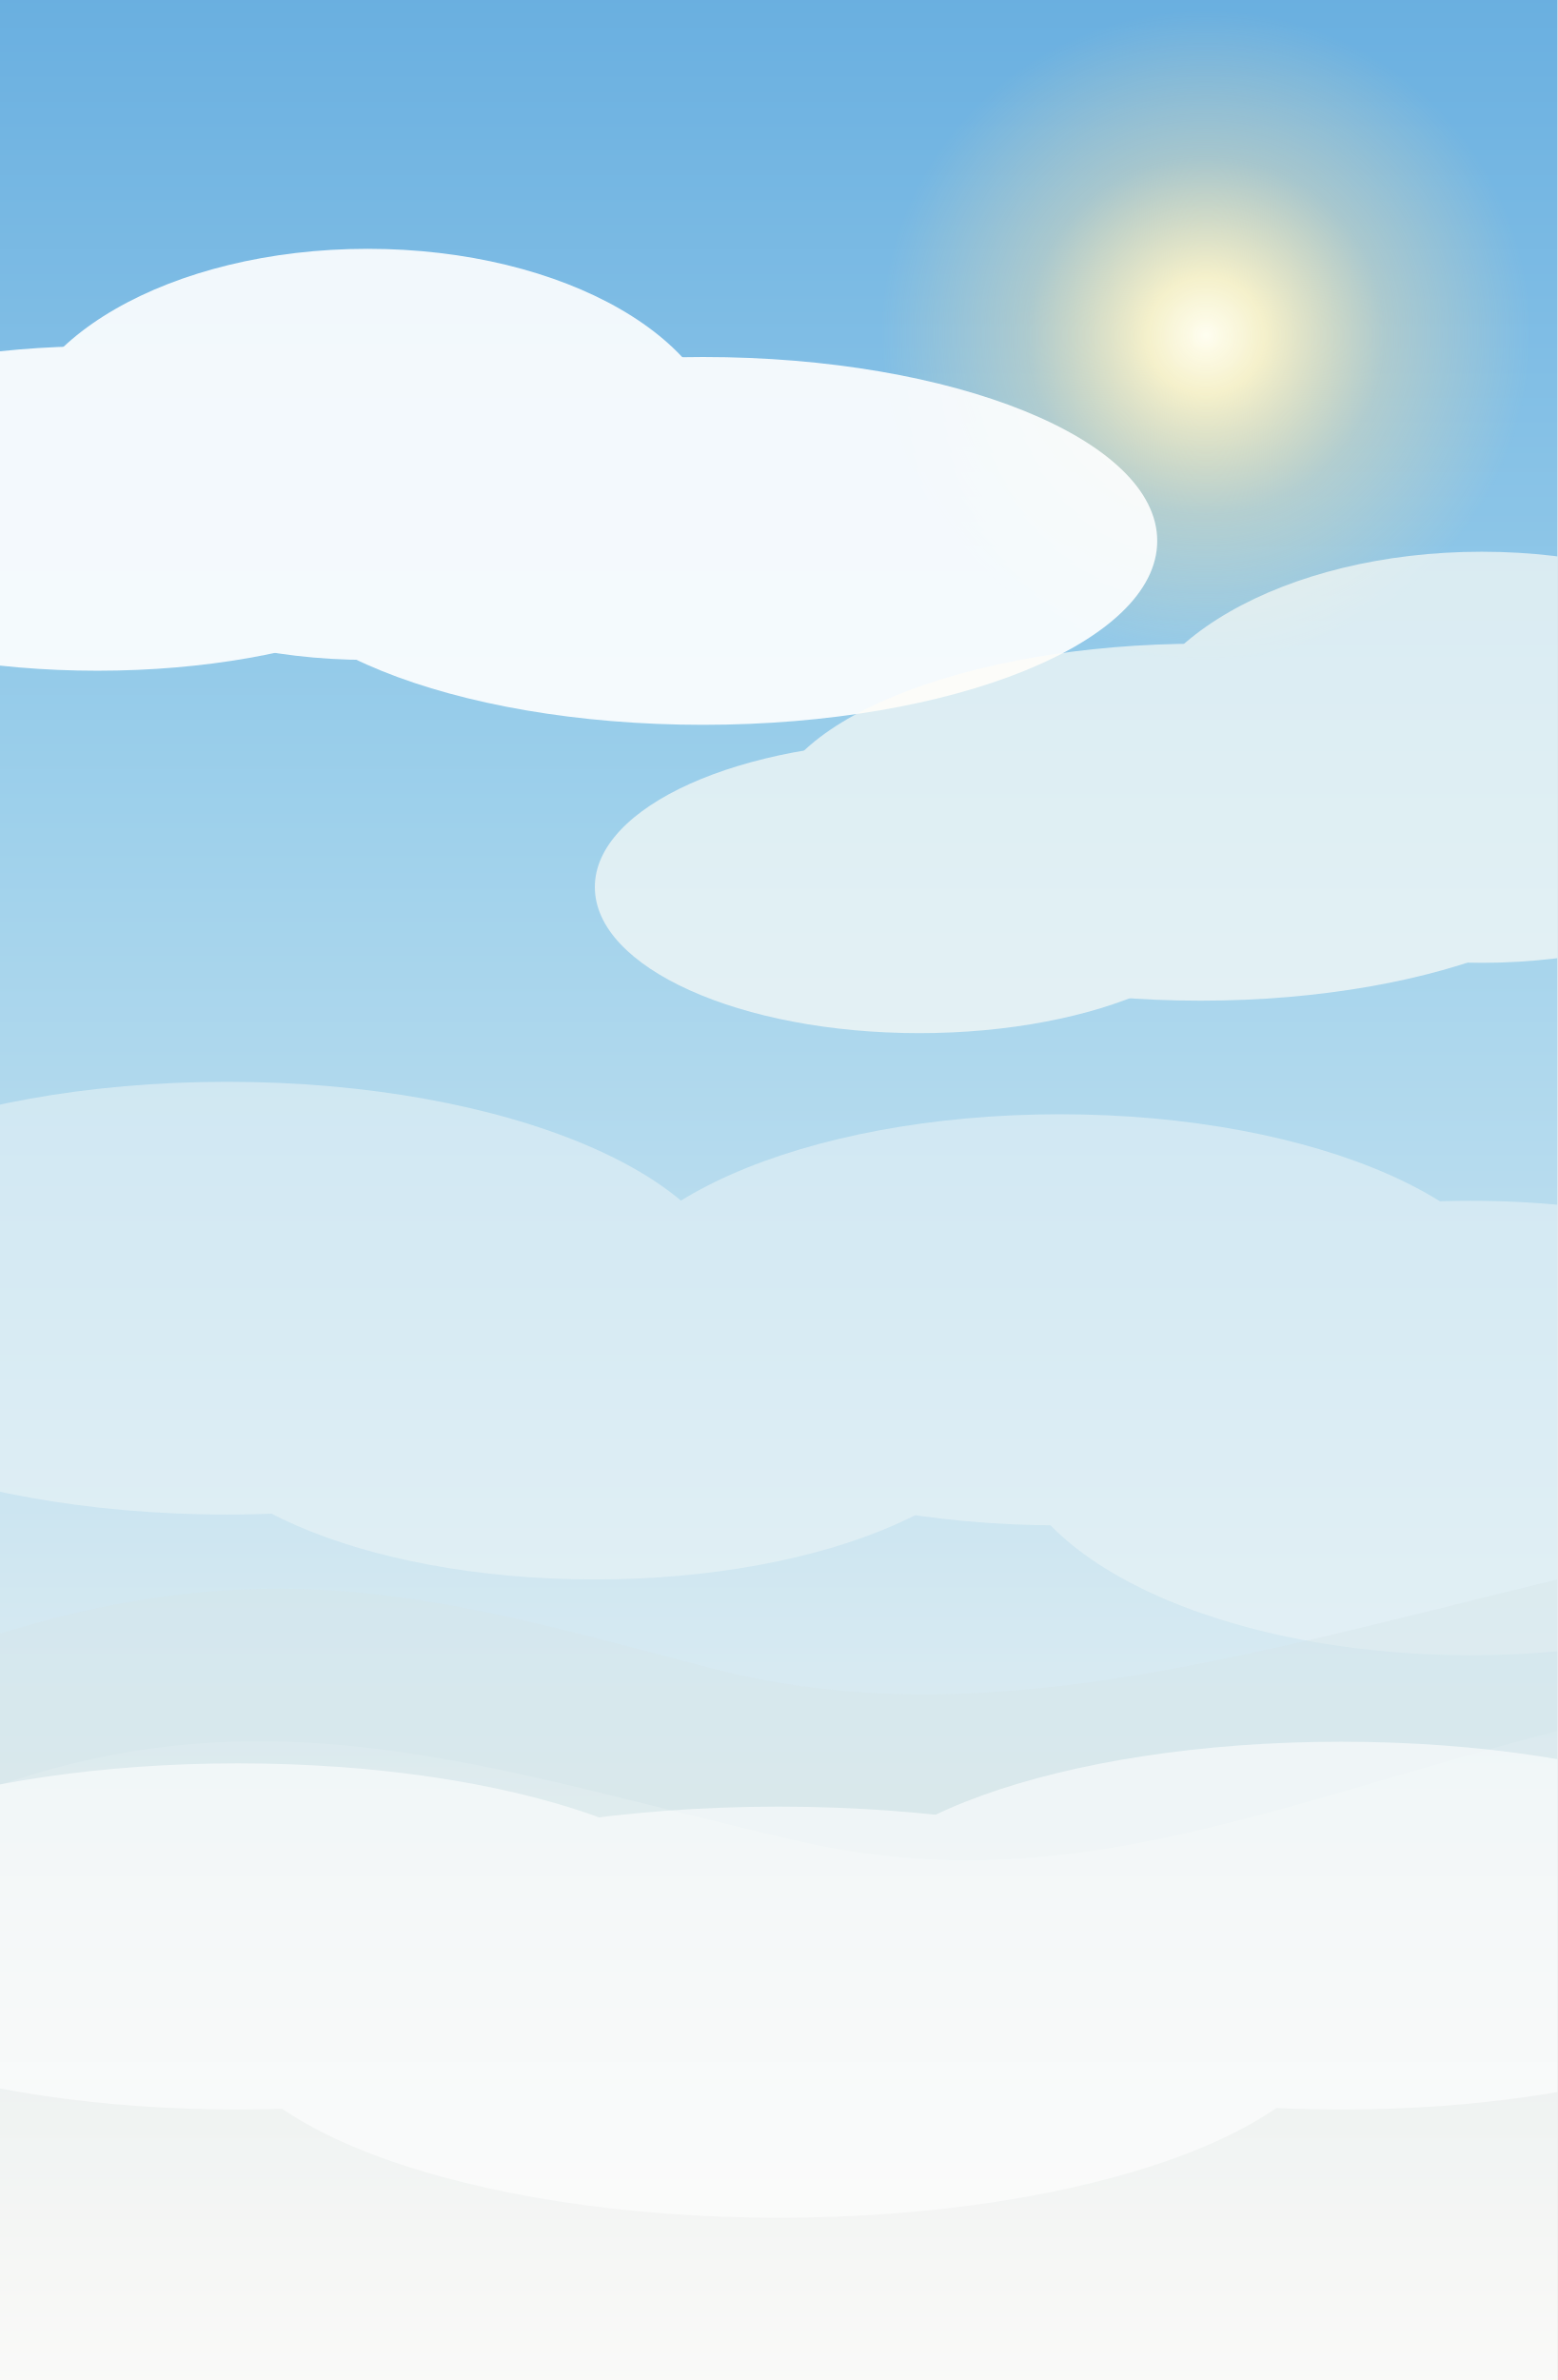
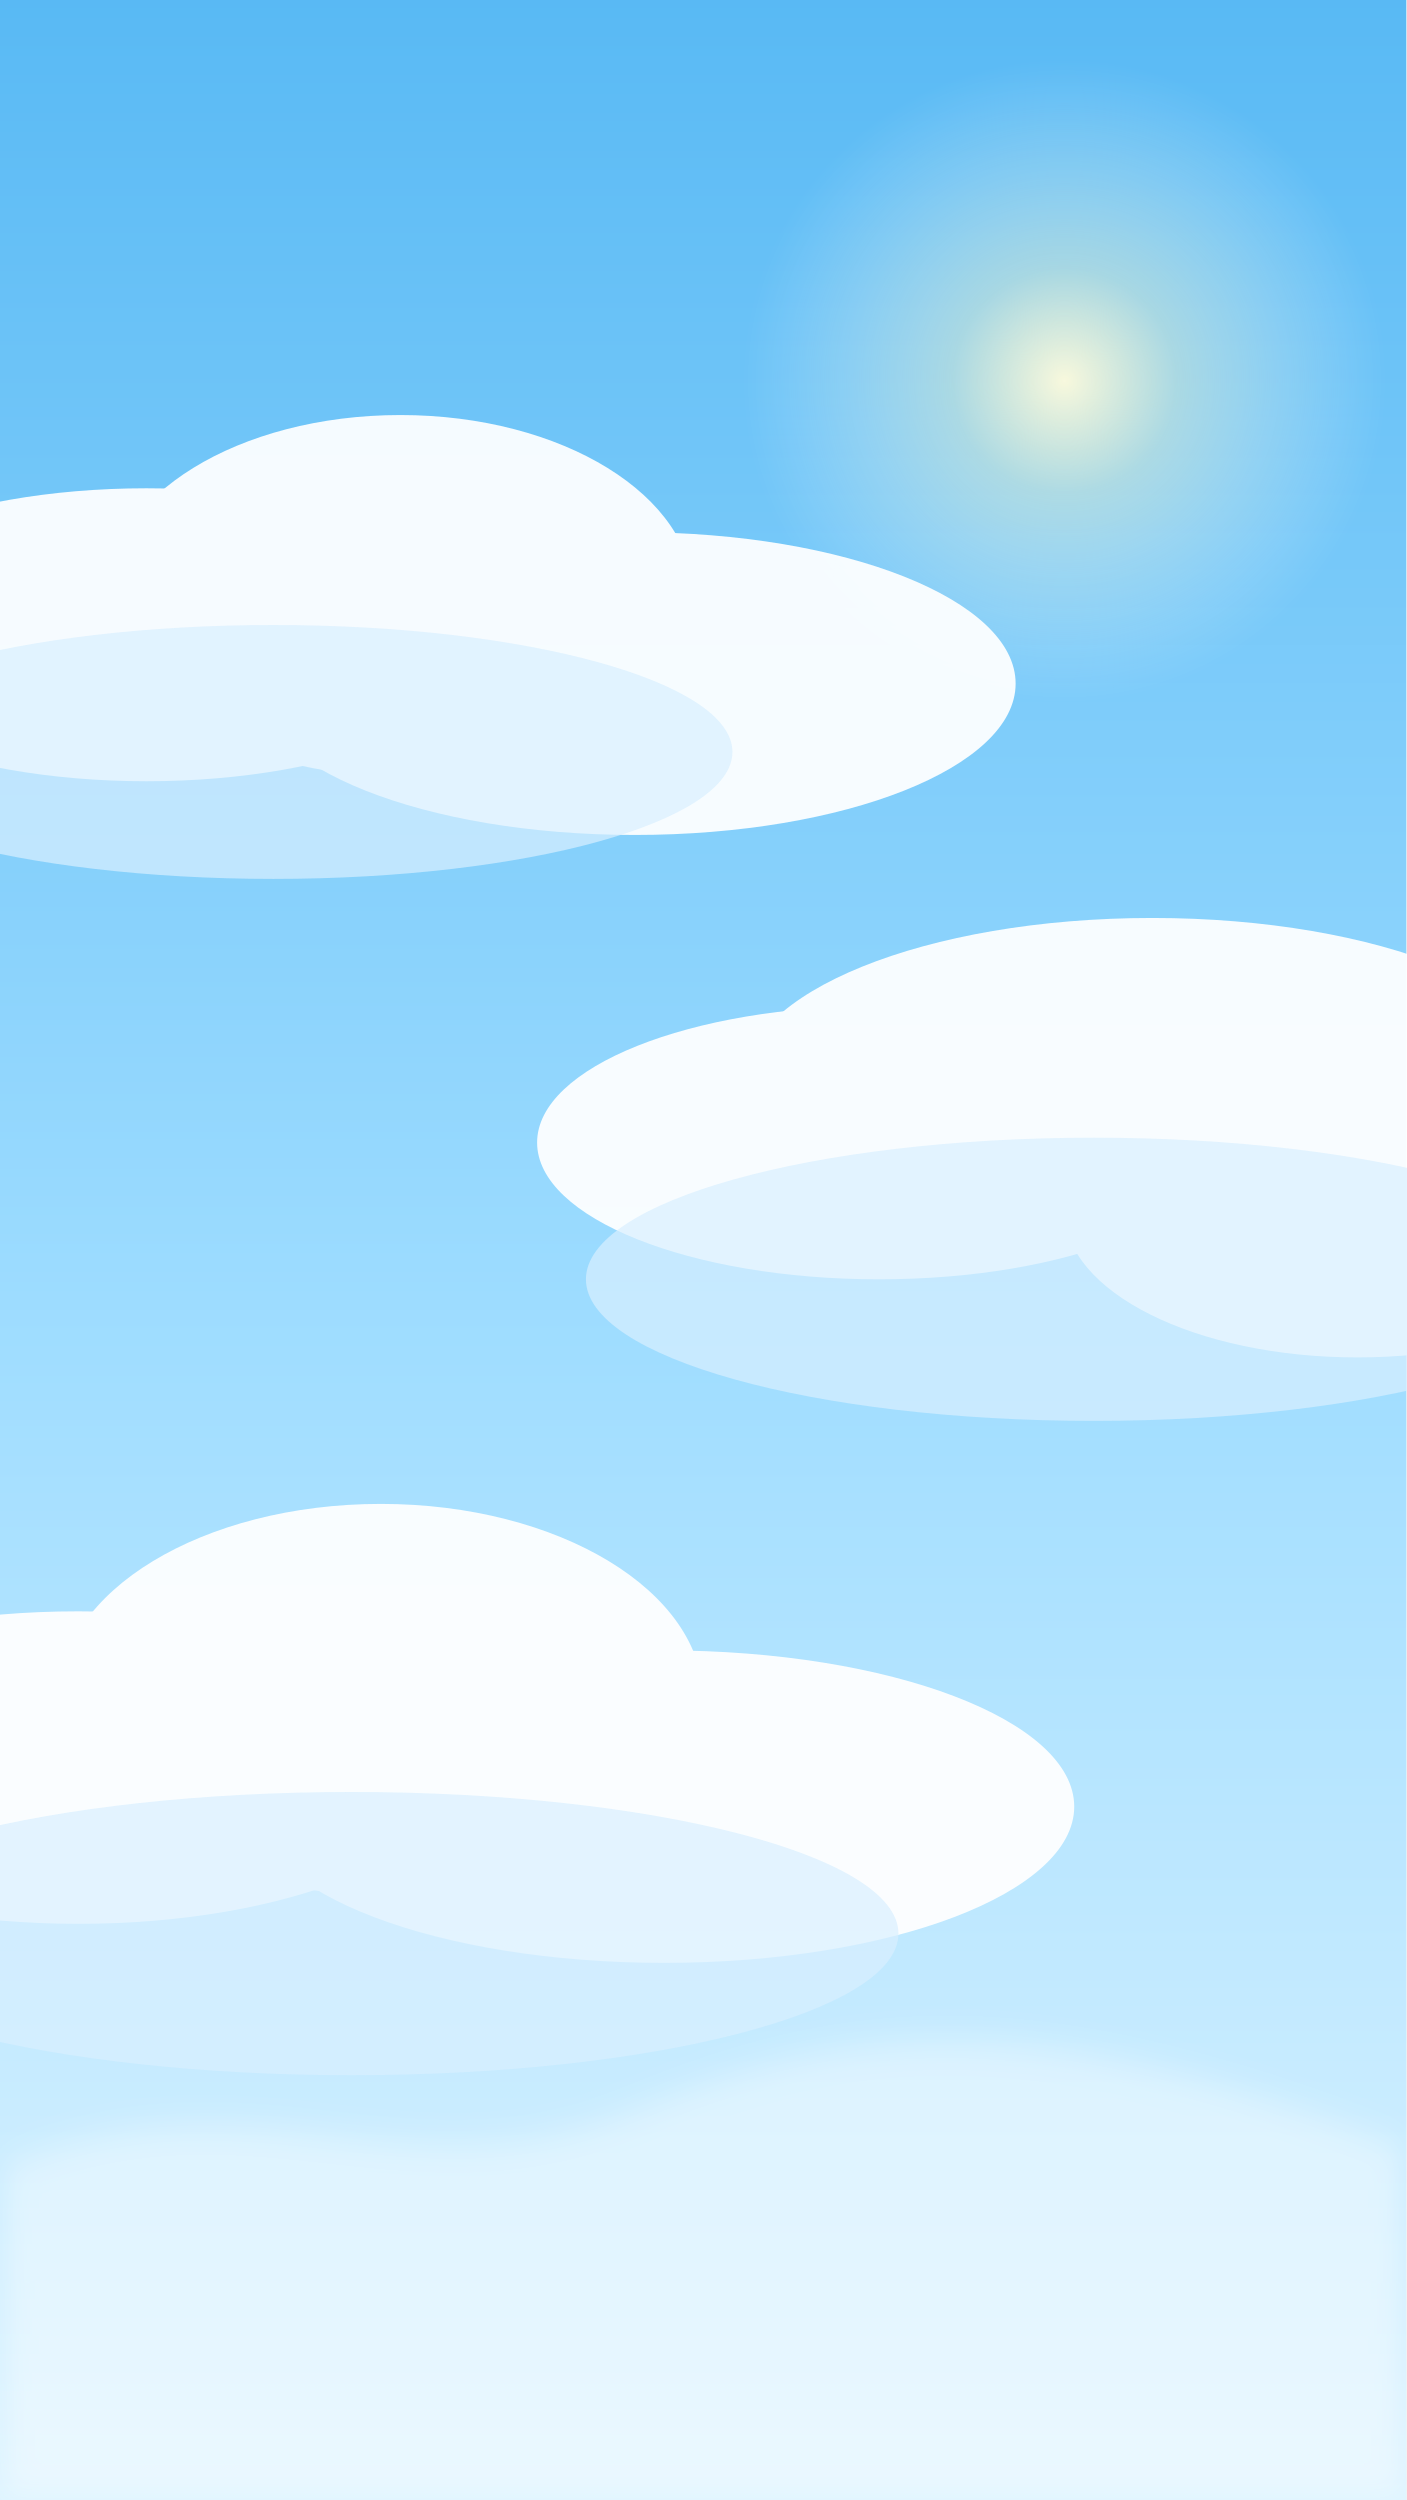
- <svg xmlns="http://www.w3.org/2000/svg" viewBox="0 0 1440 2200" preserveAspectRatio="xMidYMid slice">
+ <svg xmlns="http://www.w3.org/2000/svg" viewBox="0 0 1440 2560">
  <defs>
-     <linearGradient id="sky" x1="0" y1="0" x2="0" y2="1">
-       <stop offset="0" stop-color="#69afe0" />
-       <stop offset=".34" stop-color="#9dd0eb" />
-       <stop offset=".7" stop-color="#d7eaf2" />
-       <stop offset="1" stop-color="#f2e9dc" />
+     <linearGradient id="s" x1="0" y1="0" x2="0" y2="1">
+       <stop stop-color="#58b9f4" />
+       <stop offset=".52" stop-color="#9ddcff" />
+       <stop offset="1" stop-color="#dff4ff" />
    </linearGradient>
-     <radialGradient id="sun" cx=".5" cy=".5" r=".5">
-       <stop offset="0" stop-color="#fffef0" stop-opacity="1" />
-       <stop offset=".18" stop-color="#fff5c9" stop-opacity=".92" />
-       <stop offset=".55" stop-color="#ffe2a7" stop-opacity=".36" />
-       <stop offset="1" stop-color="#ffe2a7" stop-opacity="0" />
+     <radialGradient id="sun">
+       <stop stop-color="#fffbdc" stop-opacity=".95" />
+       <stop offset=".35" stop-color="#fff6c8" stop-opacity=".42" />
+       <stop offset="1" stop-color="#fff" stop-opacity="0" />
    </radialGradient>
-     <linearGradient id="mist" x1="0" y1="0" x2="0" y2="1">
-       <stop offset="0" stop-color="#fff" stop-opacity=".08" />
-       <stop offset="1" stop-color="#fff" stop-opacity=".78" />
-     </linearGradient>
+     <filter id="blur">
+       <feGaussianBlur stdDeviation="18" />
+     </filter>
  </defs>
-   <rect width="1440" height="2200" fill="url(#sky)" />
-   <circle cx="1115" cy="310" r="300" fill="url(#sun)" />
-   <g fill="#fff" opacity=".9">
-     <ellipse cx="90" cy="470" rx="360" ry="150" />
-     <ellipse cx="340" cy="420" rx="330" ry="190" />
-     <ellipse cx="650" cy="500" rx="420" ry="170" />
+   <rect width="1440" height="2560" fill="url(#s)" />
+   <circle cx="1090" cy="390" r="330" fill="url(#sun)" />
+   <g fill="#fff" opacity=".93">
+     <ellipse cx="150" cy="650" rx="360" ry="150" />
+     <ellipse cx="410" cy="610" rx="300" ry="185" />
+     <ellipse cx="650" cy="700" rx="390" ry="155" />
+     <ellipse cx="1180" cy="1110" rx="420" ry="170" />
+     <ellipse cx="900" cy="1170" rx="350" ry="140" />
+     <ellipse cx="1390" cy="1240" rx="300" ry="150" />
+     <ellipse cx="80" cy="1810" rx="390" ry="160" />
+     <ellipse cx="390" cy="1740" rx="330" ry="200" />
+     <ellipse cx="680" cy="1850" rx="420" ry="160" />
  </g>
-   <g fill="#fffdf8" opacity=".67">
-     <ellipse cx="1110" cy="760" rx="400" ry="165" />
-     <ellipse cx="1370" cy="700" rx="330" ry="190" />
-     <ellipse cx="850" cy="820" rx="300" ry="135" />
+   <g fill="#d8efff" opacity=".7">
+     <ellipse cx="280" cy="770" rx="470" ry="130" />
+     <ellipse cx="1120" cy="1310" rx="520" ry="145" />
+     <ellipse cx="360" cy="1980" rx="560" ry="145" />
  </g>
-   <g fill="#eef6f7" opacity=".52">
-     <ellipse cx="210" cy="1200" rx="470" ry="200" />
-     <ellipse cx="550" cy="1290" rx="390" ry="170" />
-     <ellipse cx="980" cy="1220" rx="430" ry="190" />
-     <ellipse cx="1360" cy="1320" rx="430" ry="210" />
-   </g>
-   <path d="M0 1510 C260 1430 420 1480 650 1540 C900 1608 1150 1530 1440 1460 L1440 2200 L0 2200 Z" fill="#d5e4e8" opacity=".38" />
-   <path d="M0 1650 C260 1560 470 1640 730 1700 C980 1760 1170 1670 1440 1600 L1440 2200 L0 2200 Z" fill="url(#mist)" />
-   <g fill="#fff" opacity=".58">
-     <ellipse cx="220" cy="1790" rx="460" ry="160" />
-     <ellipse cx="720" cy="1860" rx="520" ry="190" />
-     <ellipse cx="1240" cy="1780" rx="470" ry="170" />
-   </g>
+   <path d="M0 2220 C260 2110 410 2260 650 2160S1080 2060 1440 2200V2560H0Z" fill="#fff" opacity=".38" filter="url(#blur)" />
</svg>
